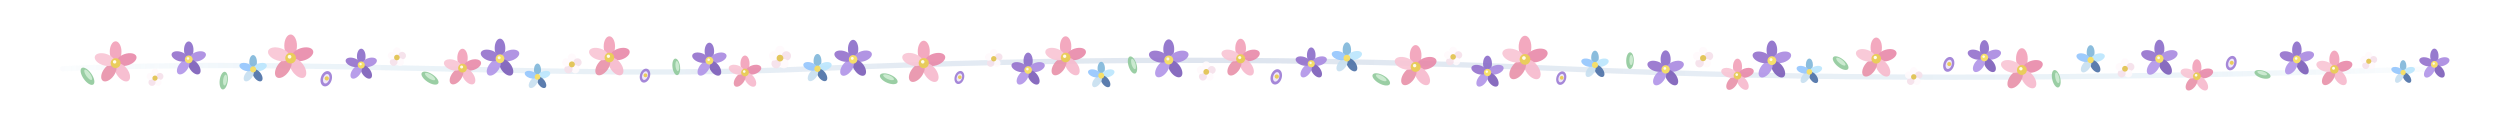
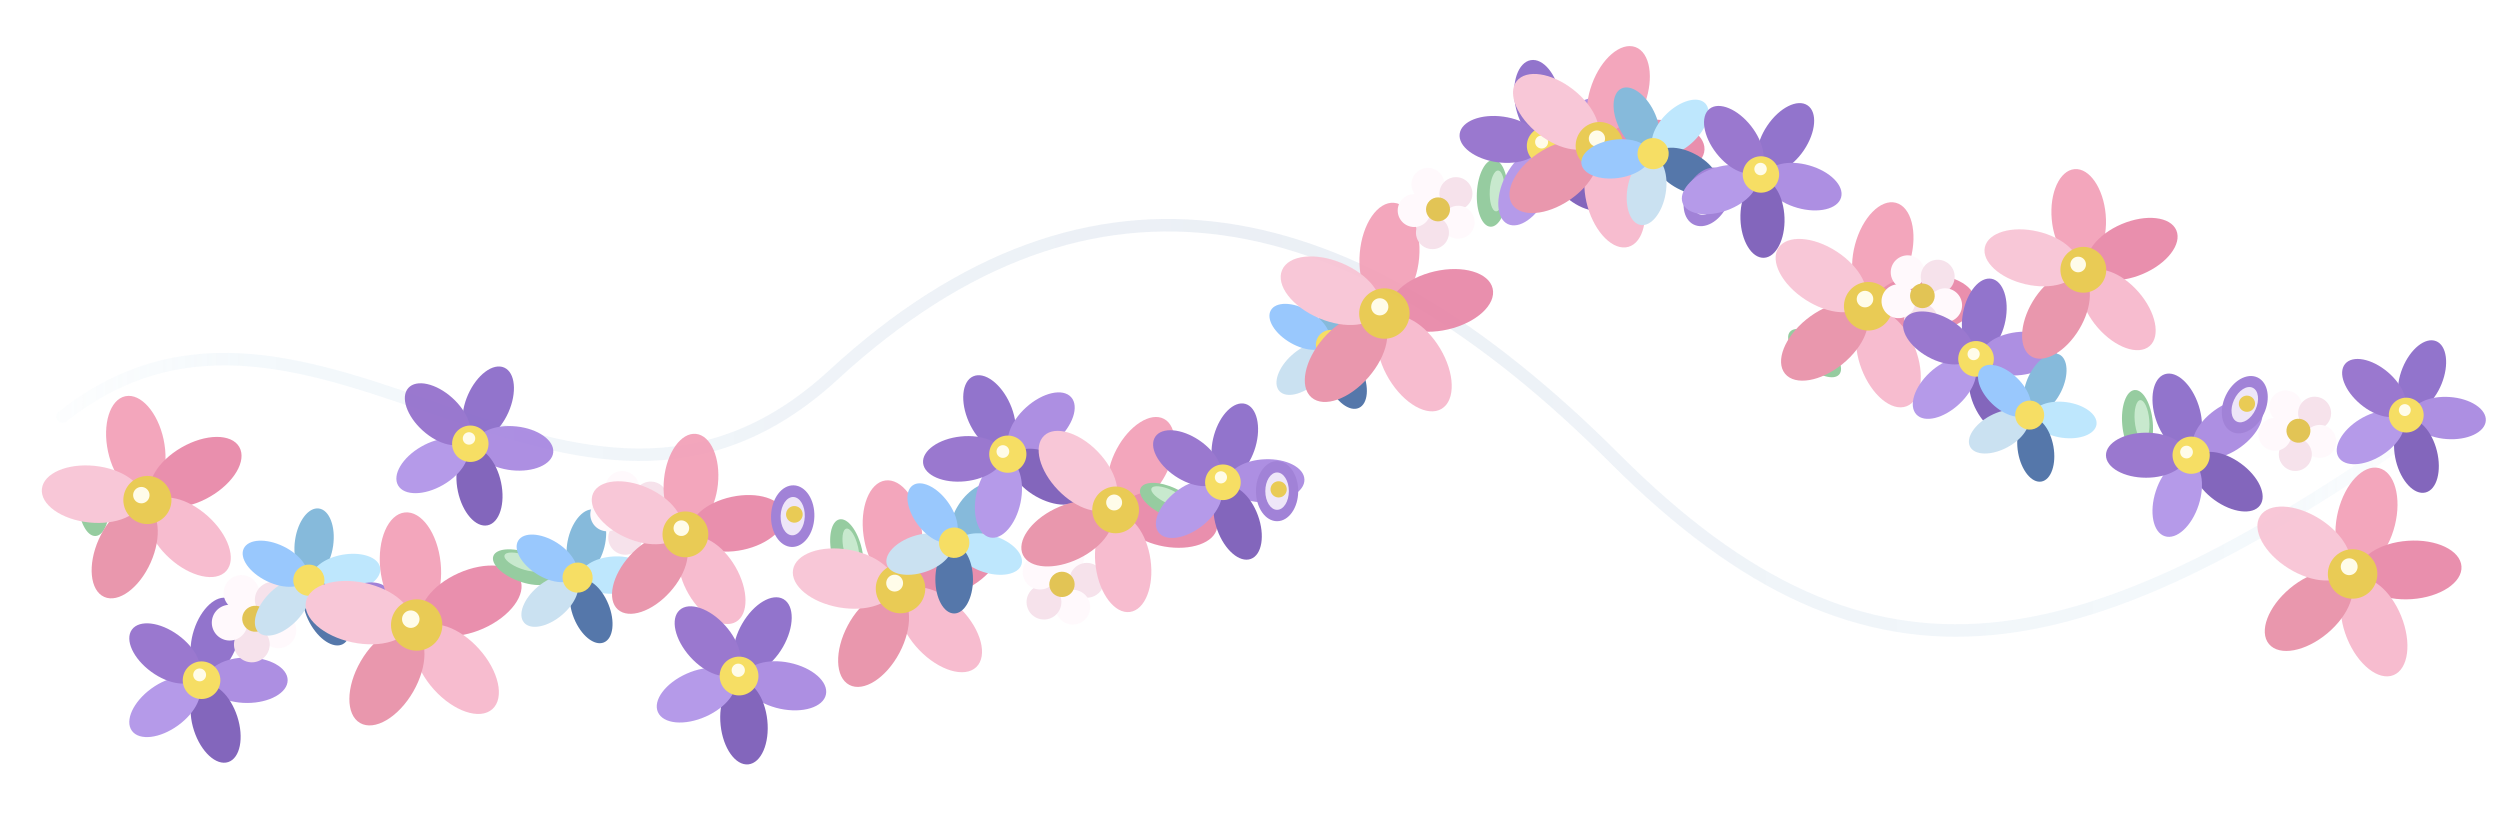
- <svg xmlns="http://www.w3.org/2000/svg" viewBox="0 0 400 22" fill="none" shape-rendering="geometricPrecision">
+ <svg xmlns="http://www.w3.org/2000/svg" viewBox="0 0 480 160" fill="none" shape-rendering="geometricPrecision">
  <defs>
-     <linearGradient id="seaHairS" x1="0" y1="0" x2="400" y2="0" gradientUnits="userSpaceOnUse">
+     <linearGradient id="seaHairS" x1="0" y1="0" x2="480" y2="0" gradientUnits="userSpaceOnUse">
      <stop offset="0%" stop-color="#7eb6d9" stop-opacity="0" />
-       <stop offset="12%" stop-color="#7eb6d9" stop-opacity=".24" />
-       <stop offset="50%" stop-color="#4a6fa5" stop-opacity=".3" />
-       <stop offset="88%" stop-color="#7eb6d9" stop-opacity=".24" />
+       <stop offset="10%" stop-color="#7eb6d9" stop-opacity=".22" />
+       <stop offset="50%" stop-color="#4a6fa5" stop-opacity=".28" />
+       <stop offset="90%" stop-color="#7eb6d9" stop-opacity=".22" />
      <stop offset="100%" stop-color="#7eb6d9" stop-opacity="0" />
    </linearGradient>
    <g id="fPinkS">
-       <ellipse cx="0" cy="-2.55" rx="1.3" ry="2.3" fill="#F2A0B8" />
-       <ellipse cx="0" cy="-2.55" rx="1.3" ry="2.3" fill="#E888A8" transform="rotate(72)" />
-       <ellipse cx="0" cy="-2.55" rx="1.3" ry="2.3" fill="#F6B8CC" transform="rotate(144)" />
-       <ellipse cx="0" cy="-2.55" rx="1.3" ry="2.3" fill="#E890A8" transform="rotate(216)" />
-       <ellipse cx="0" cy="-2.55" rx="1.3" ry="2.3" fill="#F8C4D4" transform="rotate(288)" />
-       <circle cx="0" cy="0" r="1.1" fill="#E8C84A" />
-       <circle cx="-.22" cy="-.28" r=".38" fill="#FFFCE8" />
+       <ellipse cx="0" cy="-10.2" rx="5.2" ry="9.2" fill="#F2A0B8" />
+       <ellipse cx="0" cy="-10.2" rx="5.2" ry="9.2" fill="#E888A8" transform="rotate(72)" />
+       <ellipse cx="0" cy="-10.2" rx="5.2" ry="9.2" fill="#F6B8CC" transform="rotate(144)" />
+       <ellipse cx="0" cy="-10.2" rx="5.2" ry="9.2" fill="#E890A8" transform="rotate(216)" />
+       <ellipse cx="0" cy="-10.2" rx="5.2" ry="9.2" fill="#F8C4D4" transform="rotate(288)" />
+       <circle cx="0" cy="0" r="4.4" fill="#E8C84A" />
+       <circle cx="-.9" cy="-1.1" r="1.5" fill="#FFFCE8" />
    </g>
    <g id="fLavS">
-       <ellipse cx="0" cy="-2.3" rx="1.15" ry="2.05" fill="#8B6BC9" />
-       <ellipse cx="0" cy="-2.3" rx="1.15" ry="2.05" fill="#A888E0" transform="rotate(72)" />
-       <ellipse cx="0" cy="-2.3" rx="1.15" ry="2.05" fill="#7B5CB8" transform="rotate(144)" />
-       <ellipse cx="0" cy="-2.3" rx="1.15" ry="2.05" fill="#B094E8" transform="rotate(216)" />
-       <ellipse cx="0" cy="-2.3" rx="1.15" ry="2.05" fill="#9470CC" transform="rotate(288)" />
-       <circle cx="0" cy="0" r=".95" fill="#F5DC5A" />
-       <circle cx="-.18" cy="-.22" r=".32" fill="#FFFCE8" />
+       <ellipse cx="0" cy="-9.2" rx="4.6" ry="8.2" fill="#8B6BC9" />
+       <ellipse cx="0" cy="-9.2" rx="4.6" ry="8.2" fill="#A888E0" transform="rotate(72)" />
+       <ellipse cx="0" cy="-9.2" rx="4.6" ry="8.2" fill="#7B5CB8" transform="rotate(144)" />
+       <ellipse cx="0" cy="-9.2" rx="4.6" ry="8.2" fill="#B094E8" transform="rotate(216)" />
+       <ellipse cx="0" cy="-9.2" rx="4.6" ry="8.2" fill="#9470CC" transform="rotate(288)" />
+       <circle cx="0" cy="0" r="3.8" fill="#F5DC5A" />
+       <circle cx="-.7" cy="-.9" r="1.3" fill="#FFFCE8" />
    </g>
    <g id="fWhiteS">
-       <circle cx="0" cy="-1.8" r="1.1" fill="#FFF9FC" />
-       <circle cx="1.5" cy="-.52" r="1.1" fill="#F5E0EA" />
-       <circle cx=".92" cy="1.3" r="1.1" fill="#FFF9FC" />
-       <circle cx="-.92" cy="1.3" r="1.1" fill="#F5E0EA" />
-       <circle cx="-1.5" cy="-.52" r="1.1" fill="#FFF9FC" />
-       <circle cx="0" cy="0" r=".8" fill="#E0C04A" />
+       <circle cx="0" cy="-7.2" r="4.4" fill="#FFF9FC" />
+       <circle cx="6" cy="-2.1" r="4.4" fill="#F5E0EA" />
+       <circle cx="3.7" cy="5.2" r="4.4" fill="#FFF9FC" />
+       <circle cx="-3.7" cy="5.2" r="4.4" fill="#F5E0EA" />
+       <circle cx="-6" cy="-2.1" r="4.4" fill="#FFF9FC" />
+       <circle cx="0" cy="0" r="3.2" fill="#E0C04A" />
    </g>
    <g id="fSeaS">
-       <ellipse cx="0" cy="-2.05" rx="1.05" ry="1.9" fill="#7eb6d9" />
-       <ellipse cx="0" cy="-2.05" rx="1.05" ry="1.9" fill="#bae6fd" transform="rotate(72)" />
-       <ellipse cx="0" cy="-2.05" rx="1.05" ry="1.9" fill="#4a6fa5" transform="rotate(144)" />
-       <ellipse cx="0" cy="-2.05" rx="1.05" ry="1.9" fill="#c7dff0" transform="rotate(216)" />
-       <ellipse cx="0" cy="-2.05" rx="1.05" ry="1.9" fill="#93c5fd" transform="rotate(288)" />
-       <circle cx="0" cy="0" r=".85" fill="#F5DC5A" />
+       <ellipse cx="0" cy="-8.2" rx="4.2" ry="7.6" fill="#7eb6d9" />
+       <ellipse cx="0" cy="-8.2" rx="4.2" ry="7.6" fill="#bae6fd" transform="rotate(72)" />
+       <ellipse cx="0" cy="-8.2" rx="4.2" ry="7.6" fill="#4a6fa5" transform="rotate(144)" />
+       <ellipse cx="0" cy="-8.2" rx="4.2" ry="7.6" fill="#c7dff0" transform="rotate(216)" />
+       <ellipse cx="0" cy="-8.2" rx="4.2" ry="7.6" fill="#93c5fd" transform="rotate(288)" />
+       <circle cx="0" cy="0" r="3.4" fill="#F5DC5A" />
    </g>
    <g id="fBudS">
-       <ellipse cx="0" cy="0" rx="1.3" ry="1.85" fill="#9B7AD4" transform="rotate(18)" />
-       <ellipse cx="0" cy="0" rx=".72" ry="1.15" fill="#EDE4F8" transform="rotate(18)" />
-       <circle cx=".12" cy="-.08" r=".5" fill="#E8C84A" />
+       <ellipse cx="0" cy="0" rx="5.2" ry="7.4" fill="#9B7AD4" transform="rotate(18)" />
+       <ellipse cx="0" cy="0" rx="2.9" ry="4.6" fill="#EDE4F8" transform="rotate(18)" />
+       <circle cx=".5" cy="-.3" r="2" fill="#E8C84A" />
    </g>
    <g id="leafS">
-       <ellipse cx="0" cy="0" rx="1.05" ry="2.3" fill="#8FC99A" transform="rotate(-35)" />
-       <ellipse cx=".32" cy="-.18" rx=".5" ry="1.4" fill="#C5E8CB" transform="rotate(-35)" />
+       <ellipse cx="0" cy="0" rx="4.2" ry="9.2" fill="#8FC99A" transform="rotate(-35)" />
+       <ellipse cx="1.3" cy="-.7" rx="2" ry="5.6" fill="#C5E8CB" transform="rotate(-35)" />
    </g>
  </defs>
-   <path d="M10 11 C50 9.2 90 12.8 130 11 S210 9.2 250 11 S330 12.8 390 11" stroke="url(#seaHairS)" stroke-width=".85" stroke-linecap="round" opacity=".6" />
-   <g opacity=".9">
-     <g transform="translate(14 12.2) scale(.7)">
+   <path d="M12 80 C60 42 110 118 160 72 S260 38 310 88 S400 128 468 80" stroke="url(#seaHairS)" stroke-width="2.4" stroke-linecap="round" opacity=".4" />
+   <g opacity=".94">
+     <g transform="translate(18.0 96.3) rotate(32) scale(0.72)">
      <use href="#leafS" />
    </g>
-     <g transform="translate(18.5 10.1) scale(.72)">
+     <g transform="translate(28.3 96.0) rotate(-12) scale(1.05)">
      <use href="#fPinkS" />
    </g>
-     <g transform="translate(24.8 12.5) scale(.52)">
+     <g transform="translate(38.7 130.6) rotate(18) scale(0.95)">
+       <use href="#fLavS" />
+     </g>
+     <g transform="translate(49.0 118.8) rotate(-28) scale(0.78)">
      <use href="#fWhiteS" />
    </g>
-     <g transform="translate(30.2 9.5) scale(.66)">
+     <g transform="translate(59.3 111.4) rotate(8) scale(0.88)">
+       <use href="#fSeaS" />
+     </g>
+     <g transform="translate(69.6 116.6) rotate(42) scale(0.82)">
+       <use href="#fBudS" />
+     </g>
+     <g transform="translate(80.0 120.0) rotate(-6) scale(1.12)">
+       <use href="#fPinkS" />
+     </g>
+     <g transform="translate(90.3 85.2) rotate(24) scale(0.92)">
      <use href="#fLavS" />
    </g>
-     <g transform="translate(35.8 12.9) rotate(42) scale(.62)">
+     <g transform="translate(100.6 108.9) rotate(-35) scale(0.68)">
      <use href="#leafS" />
    </g>
-     <g transform="translate(40.5 11.1) scale(.58)">
+     <g transform="translate(110.9 110.9) rotate(14) scale(0.85)">
      <use href="#fSeaS" />
    </g>
-     <g transform="translate(46.5 9.3) scale(.78)">
+     <g transform="translate(121.3 98.7) rotate(-20) scale(0.74)">
+       <use href="#fWhiteS" />
+     </g>
+     <g transform="translate(131.6 102.6) rotate(6) scale(1.00)">
      <use href="#fPinkS" />
    </g>
-     <g transform="translate(52.2 12.6) scale(.68)">
+     <g transform="translate(141.9 129.8) rotate(30) scale(0.98)">
+       <use href="#fLavS" />
+     </g>
+     <g transform="translate(152.2 99.1) rotate(-16) scale(0.80)">
      <use href="#fBudS" />
    </g>
-     <g transform="translate(57.8 10.4) scale(.6)">
+     <g transform="translate(162.6 106.0) rotate(22) scale(0.70)">
+       <use href="#leafS" />
+     </g>
+     <g transform="translate(172.9 113.0) rotate(-8) scale(1.08)">
+       <use href="#fPinkS" />
+     </g>
+     <g transform="translate(183.2 104.2) rotate(36) scale(0.86)">
+       <use href="#fSeaS" />
+     </g>
+     <g transform="translate(193.5 87.2) rotate(-24) scale(0.94)">
      <use href="#fLavS" />
    </g>
-     <g transform="translate(63.5 9.2) scale(.56)">
+     <g transform="translate(203.9 112.2) rotate(10) scale(0.76)">
      <use href="#fWhiteS" />
    </g>
-     <g transform="translate(68.8 12.5) rotate(-22) scale(.68)">
+     <g transform="translate(214.2 97.9) rotate(28) scale(1.02)">
+       <use href="#fPinkS" />
+     </g>
+     <g transform="translate(224.5 96.3) rotate(-30) scale(0.66)">
      <use href="#leafS" />
    </g>
-     <g transform="translate(74 10.9) scale(.64)">
+     <g transform="translate(234.8 92.6) rotate(16) scale(0.90)">
+       <use href="#fLavS" />
+     </g>
+     <g transform="translate(245.2 94.3) rotate(-18) scale(0.78)">
+       <use href="#fBudS" />
+     </g>
+     <g transform="translate(255.5 66.2) rotate(12) scale(0.84)">
+       <use href="#fSeaS" />
+     </g>
+     <g transform="translate(265.8 60.2) rotate(5) scale(1.10)">
      <use href="#fPinkS" />
    </g>
-     <g transform="translate(80 9.4) scale(.74)">
+     <g transform="translate(276.1 40.2) rotate(-22) scale(0.72)">
+       <use href="#fWhiteS" />
+     </g>
+     <g transform="translate(286.5 37.1) rotate(38) scale(0.70)">
+       <use href="#leafS" />
+     </g>
+     <g transform="translate(296.8 28.0) rotate(-10) scale(0.96)">
      <use href="#fLavS" />
    </g>
-     <g transform="translate(86 12.3) scale(.54)">
+     <g transform="translate(307.1 28.0) rotate(20) scale(1.04)">
+       <use href="#fPinkS" />
+     </g>
+     <g transform="translate(317.4 29.5) rotate(-26) scale(0.88)">
      <use href="#fSeaS" />
    </g>
-     <g transform="translate(91.5 10.3) scale(.6)">
+     <g transform="translate(327.8 37.8) rotate(8) scale(0.80)">
+       <use href="#fBudS" />
+     </g>
+     <g transform="translate(338.1 33.5) rotate(34) scale(0.92)">
+       <use href="#fLavS" />
+     </g>
+     <g transform="translate(348.4 67.8) rotate(-14) scale(0.68)">
+       <use href="#leafS" />
+     </g>
+     <g transform="translate(358.7 58.8) rotate(15) scale(1.06)">
+       <use href="#fPinkS" />
+     </g>
+     <g transform="translate(369.1 56.8) rotate(-32) scale(0.74)">
      <use href="#fWhiteS" />
    </g>
-     <g transform="translate(97.5 9.2) scale(.7)">
+     <g transform="translate(379.4 68.9) rotate(11) scale(0.90)">
+       <use href="#fLavS" />
+     </g>
+     <g transform="translate(389.7 79.7) rotate(26) scale(0.82)">
+       <use href="#fSeaS" />
+     </g>
+     <g transform="translate(400.0 51.8) rotate(-5) scale(1.00)">
      <use href="#fPinkS" />
    </g>
-     <g transform="translate(103.2 12.1) scale(.62)">
+     <g transform="translate(410.4 81.3) rotate(30) scale(0.70)">
+       <use href="#leafS" />
+     </g>
+     <g transform="translate(420.7 87.4) rotate(-18) scale(0.94)">
+       <use href="#fLavS" />
+     </g>
+     <g transform="translate(431.0 77.7) rotate(7) scale(0.78)">
      <use href="#fBudS" />
    </g>
-     <g transform="translate(108.2 10.7) rotate(28) scale(.58)">
-       <use href="#leafS" />
+     <g transform="translate(441.3 82.7) rotate(-28) scale(0.72)">
+       <use href="#fWhiteS" />
    </g>
-     <g transform="translate(113.5 9.7) scale(.66)">
-       <use href="#fLavS" />
-     </g>
-     <g transform="translate(119.2 11.6) scale(.56)">
+     <g transform="translate(451.7 110.2) rotate(14) scale(1.08)">
      <use href="#fPinkS" />
    </g>
-     <g transform="translate(124.8 9.3) scale(.68)">
-       <use href="#fWhiteS" />
-     </g>
-     <g transform="translate(130.8 11) scale(.6)">
-       <use href="#fSeaS" />
-     </g>
-     <g transform="translate(136.5 9.5) scale(.72)">
-       <use href="#fLavS" />
-     </g>
-     <g transform="translate(142.2 12.6) rotate(-32) scale(.66)">
-       <use href="#leafS" />
-     </g>
-     <g transform="translate(147.8 10.1) scale(.74)">
-       <use href="#fPinkS" />
-     </g>
-     <g transform="translate(153.5 12.4) scale(.58)">
-       <use href="#fBudS" />
-     </g>
-     <g transform="translate(159 9.4) scale(.54)">
-       <use href="#fWhiteS" />
-     </g>
-     <g transform="translate(164.5 11.2) scale(.64)">
-       <use href="#fLavS" />
-     </g>
-     <g transform="translate(170.5 9.2) scale(.7)">
-       <use href="#fPinkS" />
-     </g>
-     <g transform="translate(176.2 12.1) scale(.56)">
-       <use href="#fSeaS" />
-     </g>
-     <g transform="translate(181.2 10.4) rotate(18) scale(.62)">
-       <use href="#leafS" />
-     </g>
-     <g transform="translate(187 9.6) scale(.76)">
-       <use href="#fLavS" />
-     </g>
-     <g transform="translate(193 11.5) scale(.58)">
-       <use href="#fWhiteS" />
-     </g>
-     <g transform="translate(198.5 9.4) scale(.66)">
-       <use href="#fPinkS" />
-     </g>
-     <g transform="translate(204.2 12.3) scale(.68)">
-       <use href="#fBudS" />
-     </g>
-     <g transform="translate(209.8 10.2) scale(.6)">
-       <use href="#fLavS" />
-     </g>
-     <g transform="translate(215.5 9.3) scale(.64)">
-       <use href="#fSeaS" />
-     </g>
-     <g transform="translate(221 12.7) rotate(-26) scale(.68)">
-       <use href="#leafS" />
-     </g>
-     <g transform="translate(226.5 10.7) scale(.72)">
-       <use href="#fPinkS" />
-     </g>
-     <g transform="translate(232.5 9.1) scale(.56)">
-       <use href="#fWhiteS" />
-     </g>
-     <g transform="translate(238 11.6) scale(.62)">
-       <use href="#fLavS" />
-     </g>
-     <g transform="translate(244 9.5) scale(.78)">
-       <use href="#fPinkS" />
-     </g>
-     <g transform="translate(249.8 12.5) scale(.6)">
-       <use href="#fBudS" />
-     </g>
-     <g transform="translate(255.2 10.4) scale(.58)">
-       <use href="#fSeaS" />
-     </g>
-     <g transform="translate(260.8 9.7) rotate(36) scale(.58)">
-       <use href="#leafS" />
-     </g>
-     <g transform="translate(266.5 11.1) scale(.7)">
-       <use href="#fLavS" />
-     </g>
-     <g transform="translate(272.5 9.3) scale(.62)">
-       <use href="#fWhiteS" />
-     </g>
-     <g transform="translate(278 12.1) scale(.56)">
-       <use href="#fPinkS" />
-     </g>
-     <g transform="translate(283.5 9.7) scale(.74)">
-       <use href="#fLavS" />
-     </g>
-     <g transform="translate(289.5 11.5) scale(.54)">
-       <use href="#fSeaS" />
-     </g>
-     <g transform="translate(294.5 10.1) rotate(-16) scale(.66)">
-       <use href="#leafS" />
-     </g>
-     <g transform="translate(300.2 9.4) scale(.7)">
-       <use href="#fPinkS" />
-     </g>
-     <g transform="translate(306.2 12.3) scale(.54)">
-       <use href="#fWhiteS" />
-     </g>
-     <g transform="translate(311.8 10.3) scale(.66)">
-       <use href="#fBudS" />
-     </g>
-     <g transform="translate(317.5 9.2) scale(.64)">
-       <use href="#fLavS" />
-     </g>
-     <g transform="translate(323.5 11.2) scale(.72)">
-       <use href="#fPinkS" />
-     </g>
-     <g transform="translate(329 12.6) rotate(22) scale(.62)">
-       <use href="#leafS" />
-     </g>
-     <g transform="translate(334.5 9.6) scale(.6)">
-       <use href="#fSeaS" />
-     </g>
-     <g transform="translate(340 11) scale(.58)">
-       <use href="#fWhiteS" />
-     </g>
-     <g transform="translate(345.5 9.4) scale(.7)">
-       <use href="#fLavS" />
-     </g>
-     <g transform="translate(351.5 12.2) scale(.56)">
-       <use href="#fPinkS" />
-     </g>
-     <g transform="translate(357 10.1) scale(.64)">
-       <use href="#fBudS" />
-     </g>
-     <g transform="translate(362 11.9) rotate(-38) scale(.58)">
-       <use href="#leafS" />
-     </g>
-     <g transform="translate(367.5 9.5) scale(.66)">
-       <use href="#fLavS" />
-     </g>
-     <g transform="translate(373.5 11.1) scale(.62)">
-       <use href="#fPinkS" />
-     </g>
-     <g transform="translate(379 9.8) scale(.52)">
-       <use href="#fWhiteS" />
-     </g>
-     <g transform="translate(384.5 11.6) scale(.5)">
-       <use href="#fSeaS" />
-     </g>
-     <g transform="translate(389.5 10.3) scale(.58)">
+     <g transform="translate(462.0 79.7) rotate(22) scale(0.88)">
      <use href="#fLavS" />
    </g>
  </g>
</svg>
